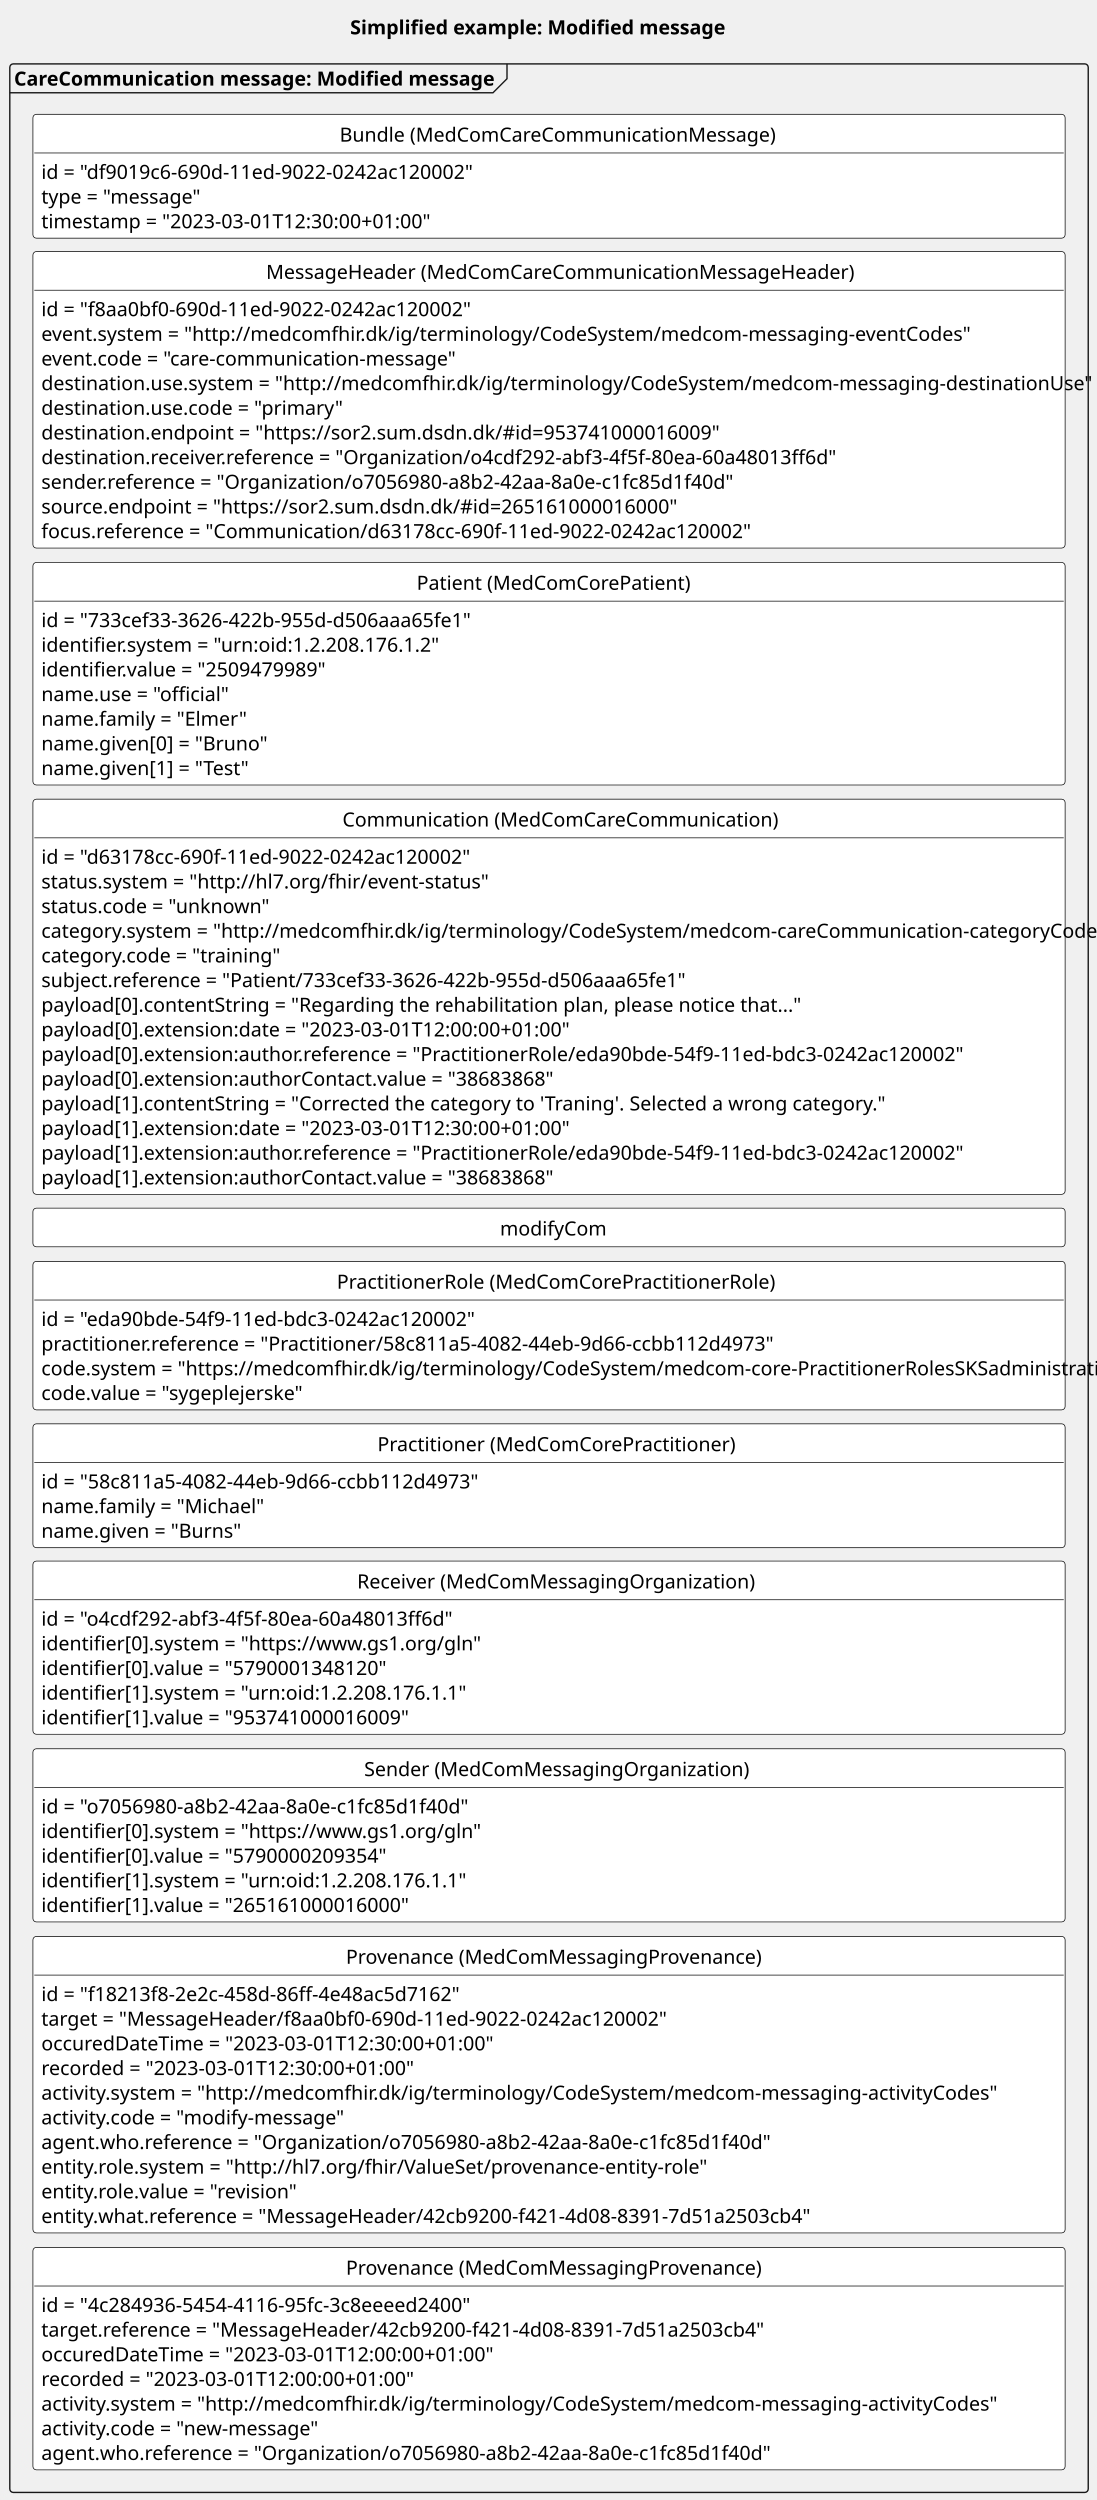
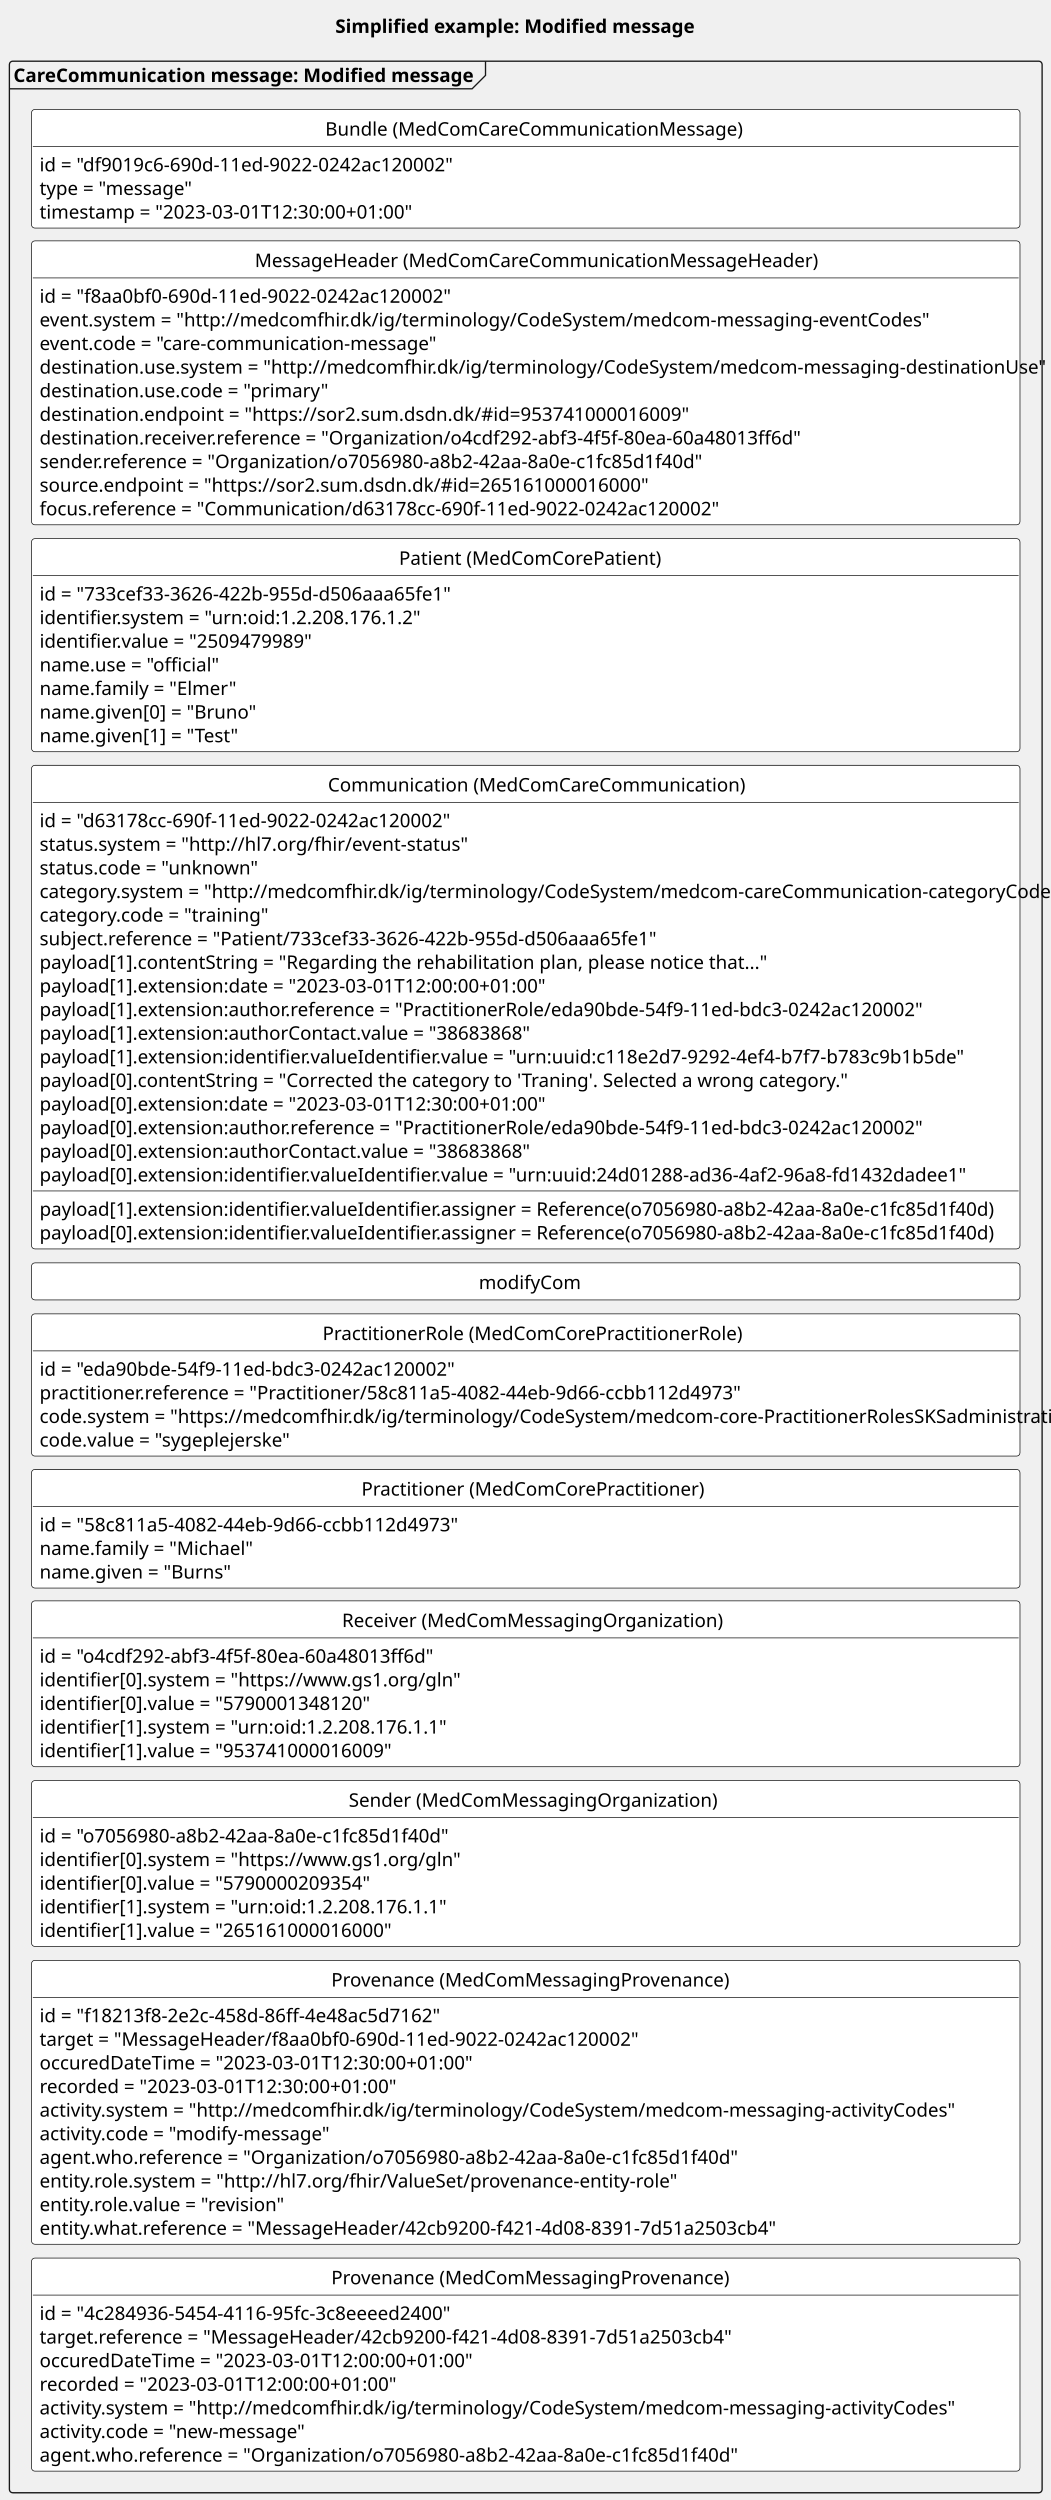
- <svg xmlns="http://www.w3.org/2000/svg" contentStyleType="text/css" height="1785px" preserveAspectRatio="none" style="width:783px;height:1785px;background:#FFFFFF;" version="1.1" viewBox="0 0 783 1785" width="783px" zoomAndPan="magnify">
+ <svg xmlns="http://www.w3.org/2000/svg" contentStyleType="text/css" height="1864px" preserveAspectRatio="none" style="width:783px;height:1864px;background:#FFFFFF;" version="1.1" viewBox="0 0 783 1864" width="783px" zoomAndPan="magnify">
  <defs />
  <g>
    <rect fill="none" height="27.609" id="_title" style="stroke:none;stroke-width:1.0;" width="279" x="245" y="5" />
    <text fill="#000000" font-family="sans-serif" font-size="14" font-weight="bold" lengthAdjust="spacing" textLength="269" x="250" y="24.533">Simplified example: Modified message</text>
    <g id="cluster_modify">
-       <rect fill="none" height="1734" rx="2.5" ry="2.5" style="stroke:#181818;stroke-width:1.0;" width="770" x="7" y="45.609" />
+       <rect fill="none" height="1813" rx="2.5" ry="2.5" style="stroke:#181818;stroke-width:1.0;" width="770" x="7" y="45.609" />
      <path d="M362,45.609 L362,56.219 L352,66.219 L7,66.219 " fill="none" style="stroke:#181818;stroke-width:1.0;" />
      <text fill="#000000" font-family="sans-serif" font-size="14" font-weight="bold" lengthAdjust="spacing" textLength="345" x="10" y="61.143">CareCommunication message: Modified message</text>
    </g>
    <g id="elem_modifyB">
      <rect codeLine="19" fill="#FFFFFF" height="88.438" id="modifyB" rx="2.5" ry="2.5" style="stroke:#000000;stroke-width:0.5;" width="737" x="23.5" y="81.609" />
      <text fill="#000000" font-family="sans-serif" font-size="14" lengthAdjust="spacing" textLength="299" x="242.5" y="101.143">Bundle (MedComCareCommunicationMessage)</text>
      <line style="stroke:#000000;stroke-width:0.5;" x1="24.5" x2="759.5" y1="109.219" y2="109.219" />
      <text fill="#000000" font-family="sans-serif" font-size="14" lengthAdjust="spacing" textLength="307" x="29.5" y="127.752">id = "df9019c6-690d-11ed-9022-0242ac120002"</text>
      <text fill="#000000" font-family="sans-serif" font-size="14" lengthAdjust="spacing" textLength="110" x="29.5" y="145.361">type = "message"</text>
      <text fill="#000000" font-family="sans-serif" font-size="14" lengthAdjust="spacing" textLength="273" x="29.5" y="162.971">timestamp = "2023-03-01T12:30:00+01:00"</text>
    </g>
    <g id="elem_modifyMH">
      <rect codeLine="24" fill="#FFFFFF" height="211.703" id="modifyMH" rx="2.5" ry="2.5" style="stroke:#000000;stroke-width:0.5;" width="737" x="23.5" y="179.609" />
      <text fill="#000000" font-family="sans-serif" font-size="14" lengthAdjust="spacing" textLength="404" x="190" y="199.143">MessageHeader (MedComCareCommunicationMessageHeader)</text>
      <line style="stroke:#000000;stroke-width:0.5;" x1="24.5" x2="759.5" y1="207.219" y2="207.219" />
      <text fill="#000000" font-family="sans-serif" font-size="14" lengthAdjust="spacing" textLength="304" x="29.5" y="225.752">id = "f8aa0bf0-690d-11ed-9022-0242ac120002"</text>
      <text fill="#000000" font-family="sans-serif" font-size="14" lengthAdjust="spacing" textLength="624" x="29.5" y="243.361">event.system = "http://medcomfhir.dk/ig/terminology/CodeSystem/medcom-messaging-eventCodes"</text>
      <text fill="#000000" font-family="sans-serif" font-size="14" lengthAdjust="spacing" textLength="285" x="29.5" y="260.971">event.code = "care-communication-message"</text>
      <text fill="#000000" font-family="sans-serif" font-size="14" lengthAdjust="spacing" textLength="702" x="29.5" y="278.58">destination.use.system = "http://medcomfhir.dk/ig/terminology/CodeSystem/medcom-messaging-destinationUse"</text>
      <text fill="#000000" font-family="sans-serif" font-size="14" lengthAdjust="spacing" textLength="204" x="29.5" y="296.19">destination.use.code = "primary"</text>
      <text fill="#000000" font-family="sans-serif" font-size="14" lengthAdjust="spacing" textLength="460" x="29.5" y="313.799">destination.endpoint = "https://sor2.sum.dsdn.dk/#id=953741000016009"</text>
      <text fill="#000000" font-family="sans-serif" font-size="14" lengthAdjust="spacing" textLength="550" x="29.5" y="331.408">destination.receiver.reference = "Organization/o4cdf292-abf3-4f5f-80ea-60a48013ff6d"</text>
      <text fill="#000000" font-family="sans-serif" font-size="14" lengthAdjust="spacing" textLength="485" x="29.5" y="349.018">sender.reference = "Organization/o7056980-a8b2-42aa-8a0e-c1fc85d1f40d"</text>
      <text fill="#000000" font-family="sans-serif" font-size="14" lengthAdjust="spacing" textLength="434" x="29.5" y="366.627">source.endpoint = "https://sor2.sum.dsdn.dk/#id=265161000016000"</text>
      <text fill="#000000" font-family="sans-serif" font-size="14" lengthAdjust="spacing" textLength="495" x="29.5" y="384.236">focus.reference = "Communication/d63178cc-690f-11ed-9022-0242ac120002"</text>
    </g>
    <g id="elem_modifyPT">
      <rect codeLine="36" fill="#FFFFFF" height="158.875" id="modifyPT" rx="2.5" ry="2.5" style="stroke:#000000;stroke-width:0.5;" width="737" x="23.5" y="401.609" />
      <text fill="#000000" font-family="sans-serif" font-size="14" lengthAdjust="spacing" textLength="189" x="297.5" y="421.143">Patient (MedComCorePatient)</text>
      <line style="stroke:#000000;stroke-width:0.5;" x1="24.5" x2="759.5" y1="429.219" y2="429.219" />
      <text fill="#000000" font-family="sans-serif" font-size="14" lengthAdjust="spacing" textLength="304" x="29.5" y="447.752">id = "733cef33-3626-422b-955d-d506aaa65fe1"</text>
      <text fill="#000000" font-family="sans-serif" font-size="14" lengthAdjust="spacing" textLength="276" x="29.5" y="465.361">identifier.system = "urn:oid:1.2.208.176.1.2"</text>
      <text fill="#000000" font-family="sans-serif" font-size="14" lengthAdjust="spacing" textLength="198" x="29.5" y="482.971">identifier.value = "2509479989"</text>
      <text fill="#000000" font-family="sans-serif" font-size="14" lengthAdjust="spacing" textLength="128" x="29.5" y="500.58">name.use = "official"</text>
      <text fill="#000000" font-family="sans-serif" font-size="14" lengthAdjust="spacing" textLength="137" x="29.5" y="518.189">name.family = "Elmer"</text>
      <text fill="#000000" font-family="sans-serif" font-size="14" lengthAdjust="spacing" textLength="153" x="29.5" y="535.799">name.given[0] = "Bruno"</text>
      <text fill="#000000" font-family="sans-serif" font-size="14" lengthAdjust="spacing" textLength="143" x="29.5" y="553.408">name.given[1] = "Test"</text>
    </g>
    <g id="elem_newCom">
-       <rect codeLine="45" fill="#FFFFFF" height="282.141" id="newCom" rx="2.5" ry="2.5" style="stroke:#000000;stroke-width:0.5;" width="737" x="23.5" y="570.609" />
+       <rect codeLine="45" fill="#FFFFFF" height="360.578" id="newCom" rx="2.5" ry="2.5" style="stroke:#000000;stroke-width:0.5;" width="737" x="23.5" y="570.609" />
      <text fill="#000000" font-family="sans-serif" font-size="14" lengthAdjust="spacing" textLength="295" x="244.5" y="590.143">Communication (MedComCareCommunication)</text>
      <line style="stroke:#000000;stroke-width:0.5;" x1="24.5" x2="759.5" y1="598.219" y2="598.219" />
      <text fill="#000000" font-family="sans-serif" font-size="14" lengthAdjust="spacing" textLength="306" x="29.5" y="616.752">id = "d63178cc-690f-11ed-9022-0242ac120002"</text>
      <text fill="#000000" font-family="sans-serif" font-size="14" lengthAdjust="spacing" textLength="298" x="29.5" y="634.361">status.system = "http://hl7.org/fhir/event-status"</text>
      <text fill="#000000" font-family="sans-serif" font-size="14" lengthAdjust="spacing" textLength="155" x="29.5" y="651.971">status.code = "unknown"</text>
      <text fill="#000000" font-family="sans-serif" font-size="14" lengthAdjust="spacing" textLength="721" x="29.5" y="669.58">category.system = "http://medcomfhir.dk/ig/terminology/CodeSystem/medcom-careCommunication-categoryCodes"</text>
      <text fill="#000000" font-family="sans-serif" font-size="14" lengthAdjust="spacing" textLength="163" x="29.5" y="687.189">category.code = "training"</text>
      <text fill="#000000" font-family="sans-serif" font-size="14" lengthAdjust="spacing" textLength="451" x="29.5" y="704.799">subject.reference = "Patient/733cef33-3626-422b-955d-d506aaa65fe1"</text>
-       <text fill="#000000" font-family="sans-serif" font-size="14" lengthAdjust="spacing" textLength="518" x="29.5" y="722.408">payload[0].contentString = "Regarding the rehabilitation plan, please notice that..."</text>
-       <text fill="#000000" font-family="sans-serif" font-size="14" lengthAdjust="spacing" textLength="371" x="29.5" y="740.018">payload[0].extension:date = "2023-03-01T12:00:00+01:00"</text>
-       <text fill="#000000" font-family="sans-serif" font-size="14" lengthAdjust="spacing" textLength="641" x="29.5" y="757.627">payload[0].extension:author.reference = "PractitionerRole/eda90bde-54f9-11ed-bdc3-0242ac120002"</text>
-       <text fill="#000000" font-family="sans-serif" font-size="14" lengthAdjust="spacing" textLength="352" x="29.5" y="775.236">payload[0].extension:authorContact.value = "38683868"</text>
-       <text fill="#000000" font-family="sans-serif" font-size="14" lengthAdjust="spacing" textLength="581" x="29.5" y="792.846">payload[1].contentString = "Corrected the category to 'Traning'. Selected a wrong category."</text>
-       <text fill="#000000" font-family="sans-serif" font-size="14" lengthAdjust="spacing" textLength="371" x="29.5" y="810.455">payload[1].extension:date = "2023-03-01T12:30:00+01:00"</text>
-       <text fill="#000000" font-family="sans-serif" font-size="14" lengthAdjust="spacing" textLength="641" x="29.5" y="828.064">payload[1].extension:author.reference = "PractitionerRole/eda90bde-54f9-11ed-bdc3-0242ac120002"</text>
-       <text fill="#000000" font-family="sans-serif" font-size="14" lengthAdjust="spacing" textLength="352" x="29.5" y="845.674">payload[1].extension:authorContact.value = "38683868"</text>
+       <text fill="#000000" font-family="sans-serif" font-size="14" lengthAdjust="spacing" textLength="518" x="29.5" y="722.408">payload[1].contentString = "Regarding the rehabilitation plan, please notice that..."</text>
+       <text fill="#000000" font-family="sans-serif" font-size="14" lengthAdjust="spacing" textLength="371" x="29.5" y="740.018">payload[1].extension:date = "2023-03-01T12:00:00+01:00"</text>
+       <text fill="#000000" font-family="sans-serif" font-size="14" lengthAdjust="spacing" textLength="641" x="29.5" y="757.627">payload[1].extension:author.reference = "PractitionerRole/eda90bde-54f9-11ed-bdc3-0242ac120002"</text>
+       <text fill="#000000" font-family="sans-serif" font-size="14" lengthAdjust="spacing" textLength="352" x="29.5" y="775.236">payload[1].extension:authorContact.value = "38683868"</text>
+       <text fill="#000000" font-family="sans-serif" font-size="14" lengthAdjust="spacing" textLength="666" x="29.5" y="792.846">payload[1].extension:identifier.valueIdentifier.value = "urn:uuid:c118e2d7-9292-4ef4-b7f7-b783c9b1b5de"</text>
+       <text fill="#000000" font-family="sans-serif" font-size="14" lengthAdjust="spacing" textLength="581" x="29.5" y="810.455">payload[0].contentString = "Corrected the category to 'Traning'. Selected a wrong category."</text>
+       <text fill="#000000" font-family="sans-serif" font-size="14" lengthAdjust="spacing" textLength="371" x="29.5" y="828.064">payload[0].extension:date = "2023-03-01T12:30:00+01:00"</text>
+       <text fill="#000000" font-family="sans-serif" font-size="14" lengthAdjust="spacing" textLength="641" x="29.5" y="845.674">payload[0].extension:author.reference = "PractitionerRole/eda90bde-54f9-11ed-bdc3-0242ac120002"</text>
+       <text fill="#000000" font-family="sans-serif" font-size="14" lengthAdjust="spacing" textLength="352" x="29.5" y="863.283">payload[0].extension:authorContact.value = "38683868"</text>
+       <text fill="#000000" font-family="sans-serif" font-size="14" lengthAdjust="spacing" textLength="668" x="29.5" y="880.893">payload[0].extension:identifier.valueIdentifier.value = "urn:uuid:24d01288-ad36-4af2-96a8-fd1432dadee1"</text>
+       <line style="stroke:#000000;stroke-width:0.5;" x1="24.5" x2="759.5" y1="887.969" y2="887.969" />
+       <text fill="#000000" font-family="sans-serif" font-size="14" lengthAdjust="spacing" textLength="696" x="29.5" y="906.502">payload[1].extension:identifier.valueIdentifier.assigner = Reference(o7056980-a8b2-42aa-8a0e-c1fc85d1f40d)</text>
+       <text fill="#000000" font-family="sans-serif" font-size="14" lengthAdjust="spacing" textLength="696" x="29.5" y="924.111">payload[0].extension:identifier.valueIdentifier.assigner = Reference(o7056980-a8b2-42aa-8a0e-c1fc85d1f40d)</text>
    </g>
    <g id="elem_modifyPracR">
-       <rect codeLine="61" fill="#FFFFFF" height="106.047" id="modifyPracR" rx="2.5" ry="2.5" style="stroke:#000000;stroke-width:0.5;" width="737" x="23.5" y="900.609" />
-       <text fill="#000000" font-family="sans-serif" font-size="14" lengthAdjust="spacing" textLength="303" x="240.5" y="920.143">PractitionerRole (MedComCorePractitionerRole)</text>
-       <line style="stroke:#000000;stroke-width:0.5;" x1="24.5" x2="759.5" y1="928.219" y2="928.219" />
-       <text fill="#000000" font-family="sans-serif" font-size="14" lengthAdjust="spacing" textLength="307" x="29.5" y="946.752">id = "eda90bde-54f9-11ed-bdc3-0242ac120002"</text>
-       <text fill="#000000" font-family="sans-serif" font-size="14" lengthAdjust="spacing" textLength="511" x="29.5" y="964.361">practitioner.reference = "Practitioner/58c811a5-4082-44eb-9d66-ccbb112d4973"</text>
-       <text fill="#000000" font-family="sans-serif" font-size="14" lengthAdjust="spacing" textLength="725" x="29.5" y="981.971">code.system = "https://medcomfhir.dk/ig/terminology/CodeSystem/medcom-core-PractitionerRolesSKSadministrativ"</text>
-       <text fill="#000000" font-family="sans-serif" font-size="14" lengthAdjust="spacing" textLength="182" x="29.5" y="999.58">code.value = "sygeplejerske"</text>
+       <rect codeLine="65" fill="#FFFFFF" height="106.047" id="modifyPracR" rx="2.5" ry="2.5" style="stroke:#000000;stroke-width:0.5;" width="737" x="23.5" y="979.609" />
+       <text fill="#000000" font-family="sans-serif" font-size="14" lengthAdjust="spacing" textLength="303" x="240.5" y="999.143">PractitionerRole (MedComCorePractitionerRole)</text>
+       <line style="stroke:#000000;stroke-width:0.5;" x1="24.5" x2="759.5" y1="1007.219" y2="1007.219" />
+       <text fill="#000000" font-family="sans-serif" font-size="14" lengthAdjust="spacing" textLength="307" x="29.5" y="1025.752">id = "eda90bde-54f9-11ed-bdc3-0242ac120002"</text>
+       <text fill="#000000" font-family="sans-serif" font-size="14" lengthAdjust="spacing" textLength="511" x="29.5" y="1043.361">practitioner.reference = "Practitioner/58c811a5-4082-44eb-9d66-ccbb112d4973"</text>
+       <text fill="#000000" font-family="sans-serif" font-size="14" lengthAdjust="spacing" textLength="725" x="29.5" y="1060.971">code.system = "https://medcomfhir.dk/ig/terminology/CodeSystem/medcom-core-PractitionerRolesSKSadministrativ"</text>
+       <text fill="#000000" font-family="sans-serif" font-size="14" lengthAdjust="spacing" textLength="182" x="29.5" y="1078.58">code.value = "sygeplejerske"</text>
    </g>
    <g id="elem_modifyPrac">
-       <rect codeLine="67" fill="#FFFFFF" height="88.438" id="modifyPrac" rx="2.5" ry="2.5" style="stroke:#000000;stroke-width:0.5;" width="737" x="23.5" y="1016.609" />
-       <text fill="#000000" font-family="sans-serif" font-size="14" lengthAdjust="spacing" textLength="245" x="269.5" y="1036.143">Practitioner (MedComCorePractitioner)</text>
-       <line style="stroke:#000000;stroke-width:0.5;" x1="24.5" x2="759.5" y1="1044.219" y2="1044.219" />
-       <text fill="#000000" font-family="sans-serif" font-size="14" lengthAdjust="spacing" textLength="310" x="29.5" y="1062.752">id = "58c811a5-4082-44eb-9d66-ccbb112d4973"</text>
-       <text fill="#000000" font-family="sans-serif" font-size="14" lengthAdjust="spacing" textLength="149" x="29.5" y="1080.361">name.family = "Michael"</text>
-       <text fill="#000000" font-family="sans-serif" font-size="14" lengthAdjust="spacing" textLength="136" x="29.5" y="1097.971">name.given = "Burns"</text>
+       <rect codeLine="71" fill="#FFFFFF" height="88.438" id="modifyPrac" rx="2.5" ry="2.5" style="stroke:#000000;stroke-width:0.5;" width="737" x="23.5" y="1095.609" />
+       <text fill="#000000" font-family="sans-serif" font-size="14" lengthAdjust="spacing" textLength="245" x="269.5" y="1115.143">Practitioner (MedComCorePractitioner)</text>
+       <line style="stroke:#000000;stroke-width:0.5;" x1="24.5" x2="759.5" y1="1123.219" y2="1123.219" />
+       <text fill="#000000" font-family="sans-serif" font-size="14" lengthAdjust="spacing" textLength="310" x="29.5" y="1141.752">id = "58c811a5-4082-44eb-9d66-ccbb112d4973"</text>
+       <text fill="#000000" font-family="sans-serif" font-size="14" lengthAdjust="spacing" textLength="149" x="29.5" y="1159.361">name.family = "Michael"</text>
+       <text fill="#000000" font-family="sans-serif" font-size="14" lengthAdjust="spacing" textLength="136" x="29.5" y="1176.971">name.given = "Burns"</text>
    </g>
    <g id="elem_modifyROrg">
-       <rect codeLine="72" fill="#FFFFFF" height="123.656" id="modifyROrg" rx="2.5" ry="2.5" style="stroke:#000000;stroke-width:0.5;" width="737" x="23.5" y="1114.609" />
-       <text fill="#000000" font-family="sans-serif" font-size="14" lengthAdjust="spacing" textLength="274" x="255" y="1134.143">Receiver (MedComMessagingOrganization)</text>
-       <line style="stroke:#000000;stroke-width:0.5;" x1="24.5" x2="759.5" y1="1142.219" y2="1142.219" />
-       <text fill="#000000" font-family="sans-serif" font-size="14" lengthAdjust="spacing" textLength="288" x="29.5" y="1160.752">id = "o4cdf292-abf3-4f5f-80ea-60a48013ff6d"</text>
-       <text fill="#000000" font-family="sans-serif" font-size="14" lengthAdjust="spacing" textLength="289" x="29.5" y="1178.361">identifier[0].system = "https://www.gs1.org/gln"</text>
-       <text fill="#000000" font-family="sans-serif" font-size="14" lengthAdjust="spacing" textLength="238" x="29.5" y="1195.971">identifier[0].value = "5790001348120"</text>
-       <text fill="#000000" font-family="sans-serif" font-size="14" lengthAdjust="spacing" textLength="292" x="29.5" y="1213.58">identifier[1].system = "urn:oid:1.2.208.176.1.1"</text>
-       <text fill="#000000" font-family="sans-serif" font-size="14" lengthAdjust="spacing" textLength="254" x="29.5" y="1231.189">identifier[1].value = "953741000016009"</text>
+       <rect codeLine="76" fill="#FFFFFF" height="123.656" id="modifyROrg" rx="2.5" ry="2.5" style="stroke:#000000;stroke-width:0.5;" width="737" x="23.5" y="1193.609" />
+       <text fill="#000000" font-family="sans-serif" font-size="14" lengthAdjust="spacing" textLength="274" x="255" y="1213.143">Receiver (MedComMessagingOrganization)</text>
+       <line style="stroke:#000000;stroke-width:0.5;" x1="24.5" x2="759.5" y1="1221.219" y2="1221.219" />
+       <text fill="#000000" font-family="sans-serif" font-size="14" lengthAdjust="spacing" textLength="288" x="29.5" y="1239.752">id = "o4cdf292-abf3-4f5f-80ea-60a48013ff6d"</text>
+       <text fill="#000000" font-family="sans-serif" font-size="14" lengthAdjust="spacing" textLength="289" x="29.5" y="1257.361">identifier[0].system = "https://www.gs1.org/gln"</text>
+       <text fill="#000000" font-family="sans-serif" font-size="14" lengthAdjust="spacing" textLength="238" x="29.5" y="1274.971">identifier[0].value = "5790001348120"</text>
+       <text fill="#000000" font-family="sans-serif" font-size="14" lengthAdjust="spacing" textLength="292" x="29.5" y="1292.58">identifier[1].system = "urn:oid:1.2.208.176.1.1"</text>
+       <text fill="#000000" font-family="sans-serif" font-size="14" lengthAdjust="spacing" textLength="254" x="29.5" y="1310.189">identifier[1].value = "953741000016009"</text>
    </g>
    <g id="elem_modifySOrg">
-       <rect codeLine="79" fill="#FFFFFF" height="123.656" id="modifySOrg" rx="2.5" ry="2.5" style="stroke:#000000;stroke-width:0.5;" width="737" x="23.5" y="1248.609" />
-       <text fill="#000000" font-family="sans-serif" font-size="14" lengthAdjust="spacing" textLength="264" x="260" y="1268.143">Sender (MedComMessagingOrganization)</text>
-       <line style="stroke:#000000;stroke-width:0.5;" x1="24.5" x2="759.5" y1="1276.219" y2="1276.219" />
-       <text fill="#000000" font-family="sans-serif" font-size="14" lengthAdjust="spacing" textLength="303" x="29.5" y="1294.752">id = "o7056980-a8b2-42aa-8a0e-c1fc85d1f40d"</text>
-       <text fill="#000000" font-family="sans-serif" font-size="14" lengthAdjust="spacing" textLength="289" x="29.5" y="1312.361">identifier[0].system = "https://www.gs1.org/gln"</text>
-       <text fill="#000000" font-family="sans-serif" font-size="14" lengthAdjust="spacing" textLength="238" x="29.5" y="1329.971">identifier[0].value = "5790000209354"</text>
-       <text fill="#000000" font-family="sans-serif" font-size="14" lengthAdjust="spacing" textLength="292" x="29.5" y="1347.58">identifier[1].system = "urn:oid:1.2.208.176.1.1"</text>
-       <text fill="#000000" font-family="sans-serif" font-size="14" lengthAdjust="spacing" textLength="254" x="29.5" y="1365.189">identifier[1].value = "265161000016000"</text>
+       <rect codeLine="83" fill="#FFFFFF" height="123.656" id="modifySOrg" rx="2.5" ry="2.5" style="stroke:#000000;stroke-width:0.5;" width="737" x="23.5" y="1327.609" />
+       <text fill="#000000" font-family="sans-serif" font-size="14" lengthAdjust="spacing" textLength="264" x="260" y="1347.143">Sender (MedComMessagingOrganization)</text>
+       <line style="stroke:#000000;stroke-width:0.5;" x1="24.5" x2="759.5" y1="1355.219" y2="1355.219" />
+       <text fill="#000000" font-family="sans-serif" font-size="14" lengthAdjust="spacing" textLength="303" x="29.5" y="1373.752">id = "o7056980-a8b2-42aa-8a0e-c1fc85d1f40d"</text>
+       <text fill="#000000" font-family="sans-serif" font-size="14" lengthAdjust="spacing" textLength="289" x="29.5" y="1391.361">identifier[0].system = "https://www.gs1.org/gln"</text>
+       <text fill="#000000" font-family="sans-serif" font-size="14" lengthAdjust="spacing" textLength="238" x="29.5" y="1408.971">identifier[0].value = "5790000209354"</text>
+       <text fill="#000000" font-family="sans-serif" font-size="14" lengthAdjust="spacing" textLength="292" x="29.5" y="1426.58">identifier[1].system = "urn:oid:1.2.208.176.1.1"</text>
+       <text fill="#000000" font-family="sans-serif" font-size="14" lengthAdjust="spacing" textLength="254" x="29.5" y="1444.189">identifier[1].value = "265161000016000"</text>
    </g>
    <g id="elem_modifyPRO">
-       <rect codeLine="86" fill="#FFFFFF" height="211.703" id="modifyPRO" rx="2.5" ry="2.5" style="stroke:#000000;stroke-width:0.5;" width="737" x="23.5" y="1382.609" />
-       <text fill="#000000" font-family="sans-serif" font-size="14" lengthAdjust="spacing" textLength="290" x="247" y="1402.143">Provenance (MedComMessagingProvenance)</text>
-       <line style="stroke:#000000;stroke-width:0.5;" x1="24.5" x2="759.5" y1="1410.219" y2="1410.219" />
-       <text fill="#000000" font-family="sans-serif" font-size="14" lengthAdjust="spacing" textLength="295" x="29.5" y="1428.752">id = "f18213f8-2e2c-458d-86ff-4e48ac5d7162"</text>
-       <text fill="#000000" font-family="sans-serif" font-size="14" lengthAdjust="spacing" textLength="437" x="29.5" y="1446.361">target = "MessageHeader/f8aa0bf0-690d-11ed-9022-0242ac120002"</text>
-       <text fill="#000000" font-family="sans-serif" font-size="14" lengthAdjust="spacing" textLength="321" x="29.5" y="1463.971">occuredDateTime = "2023-03-01T12:30:00+01:00"</text>
-       <text fill="#000000" font-family="sans-serif" font-size="14" lengthAdjust="spacing" textLength="266" x="29.5" y="1481.58">recorded = "2023-03-01T12:30:00+01:00"</text>
-       <text fill="#000000" font-family="sans-serif" font-size="14" lengthAdjust="spacing" textLength="640" x="29.5" y="1499.189">activity.system = "http://medcomfhir.dk/ig/terminology/CodeSystem/medcom-messaging-activityCodes"</text>
-       <text fill="#000000" font-family="sans-serif" font-size="14" lengthAdjust="spacing" textLength="207" x="29.5" y="1516.799">activity.code = "modify-message"</text>
-       <text fill="#000000" font-family="sans-serif" font-size="14" lengthAdjust="spacing" textLength="506" x="29.5" y="1534.408">agent.who.reference = "Organization/o7056980-a8b2-42aa-8a0e-c1fc85d1f40d"</text>
-       <text fill="#000000" font-family="sans-serif" font-size="14" lengthAdjust="spacing" textLength="448" x="29.5" y="1552.018">entity.role.system = "http://hl7.org/fhir/ValueSet/provenance-entity-role"</text>
-       <text fill="#000000" font-family="sans-serif" font-size="14" lengthAdjust="spacing" textLength="175" x="29.5" y="1569.627">entity.role.value = "revision"</text>
-       <text fill="#000000" font-family="sans-serif" font-size="14" lengthAdjust="spacing" textLength="535" x="29.5" y="1587.236">entity.what.reference = "MessageHeader/42cb9200-f421-4d08-8391-7d51a2503cb4"</text>
+       <rect codeLine="90" fill="#FFFFFF" height="211.703" id="modifyPRO" rx="2.5" ry="2.5" style="stroke:#000000;stroke-width:0.5;" width="737" x="23.5" y="1461.609" />
+       <text fill="#000000" font-family="sans-serif" font-size="14" lengthAdjust="spacing" textLength="290" x="247" y="1481.143">Provenance (MedComMessagingProvenance)</text>
+       <line style="stroke:#000000;stroke-width:0.5;" x1="24.5" x2="759.5" y1="1489.219" y2="1489.219" />
+       <text fill="#000000" font-family="sans-serif" font-size="14" lengthAdjust="spacing" textLength="295" x="29.5" y="1507.752">id = "f18213f8-2e2c-458d-86ff-4e48ac5d7162"</text>
+       <text fill="#000000" font-family="sans-serif" font-size="14" lengthAdjust="spacing" textLength="437" x="29.5" y="1525.361">target = "MessageHeader/f8aa0bf0-690d-11ed-9022-0242ac120002"</text>
+       <text fill="#000000" font-family="sans-serif" font-size="14" lengthAdjust="spacing" textLength="321" x="29.5" y="1542.971">occuredDateTime = "2023-03-01T12:30:00+01:00"</text>
+       <text fill="#000000" font-family="sans-serif" font-size="14" lengthAdjust="spacing" textLength="266" x="29.5" y="1560.58">recorded = "2023-03-01T12:30:00+01:00"</text>
+       <text fill="#000000" font-family="sans-serif" font-size="14" lengthAdjust="spacing" textLength="640" x="29.5" y="1578.189">activity.system = "http://medcomfhir.dk/ig/terminology/CodeSystem/medcom-messaging-activityCodes"</text>
+       <text fill="#000000" font-family="sans-serif" font-size="14" lengthAdjust="spacing" textLength="207" x="29.5" y="1595.799">activity.code = "modify-message"</text>
+       <text fill="#000000" font-family="sans-serif" font-size="14" lengthAdjust="spacing" textLength="506" x="29.5" y="1613.408">agent.who.reference = "Organization/o7056980-a8b2-42aa-8a0e-c1fc85d1f40d"</text>
+       <text fill="#000000" font-family="sans-serif" font-size="14" lengthAdjust="spacing" textLength="448" x="29.5" y="1631.018">entity.role.system = "http://hl7.org/fhir/ValueSet/provenance-entity-role"</text>
+       <text fill="#000000" font-family="sans-serif" font-size="14" lengthAdjust="spacing" textLength="175" x="29.5" y="1648.627">entity.role.value = "revision"</text>
+       <text fill="#000000" font-family="sans-serif" font-size="14" lengthAdjust="spacing" textLength="535" x="29.5" y="1666.236">entity.what.reference = "MessageHeader/42cb9200-f421-4d08-8391-7d51a2503cb4"</text>
    </g>
    <g id="elem_newPRO">
-       <rect codeLine="98" fill="#FFFFFF" height="158.875" id="newPRO" rx="2.5" ry="2.5" style="stroke:#000000;stroke-width:0.5;" width="737" x="23.5" y="1604.609" />
-       <text fill="#000000" font-family="sans-serif" font-size="14" lengthAdjust="spacing" textLength="290" x="247" y="1624.143">Provenance (MedComMessagingProvenance)</text>
-       <line style="stroke:#000000;stroke-width:0.5;" x1="24.5" x2="759.5" y1="1632.219" y2="1632.219" />
-       <text fill="#000000" font-family="sans-serif" font-size="14" lengthAdjust="spacing" textLength="306" x="29.5" y="1650.752">id = "4c284936-5454-4116-95fc-3c8eeeed2400"</text>
-       <text fill="#000000" font-family="sans-serif" font-size="14" lengthAdjust="spacing" textLength="505" x="29.5" y="1668.361">target.reference = "MessageHeader/42cb9200-f421-4d08-8391-7d51a2503cb4"</text>
-       <text fill="#000000" font-family="sans-serif" font-size="14" lengthAdjust="spacing" textLength="321" x="29.5" y="1685.971">occuredDateTime = "2023-03-01T12:00:00+01:00"</text>
-       <text fill="#000000" font-family="sans-serif" font-size="14" lengthAdjust="spacing" textLength="266" x="29.5" y="1703.58">recorded = "2023-03-01T12:00:00+01:00"</text>
-       <text fill="#000000" font-family="sans-serif" font-size="14" lengthAdjust="spacing" textLength="640" x="29.5" y="1721.189">activity.system = "http://medcomfhir.dk/ig/terminology/CodeSystem/medcom-messaging-activityCodes"</text>
-       <text fill="#000000" font-family="sans-serif" font-size="14" lengthAdjust="spacing" textLength="191" x="29.5" y="1738.799">activity.code = "new-message"</text>
-       <text fill="#000000" font-family="sans-serif" font-size="14" lengthAdjust="spacing" textLength="506" x="29.5" y="1756.408">agent.who.reference = "Organization/o7056980-a8b2-42aa-8a0e-c1fc85d1f40d"</text>
+       <rect codeLine="102" fill="#FFFFFF" height="158.875" id="newPRO" rx="2.5" ry="2.5" style="stroke:#000000;stroke-width:0.5;" width="737" x="23.5" y="1683.609" />
+       <text fill="#000000" font-family="sans-serif" font-size="14" lengthAdjust="spacing" textLength="290" x="247" y="1703.143">Provenance (MedComMessagingProvenance)</text>
+       <line style="stroke:#000000;stroke-width:0.5;" x1="24.5" x2="759.5" y1="1711.219" y2="1711.219" />
+       <text fill="#000000" font-family="sans-serif" font-size="14" lengthAdjust="spacing" textLength="306" x="29.5" y="1729.752">id = "4c284936-5454-4116-95fc-3c8eeeed2400"</text>
+       <text fill="#000000" font-family="sans-serif" font-size="14" lengthAdjust="spacing" textLength="505" x="29.5" y="1747.361">target.reference = "MessageHeader/42cb9200-f421-4d08-8391-7d51a2503cb4"</text>
+       <text fill="#000000" font-family="sans-serif" font-size="14" lengthAdjust="spacing" textLength="321" x="29.5" y="1764.971">occuredDateTime = "2023-03-01T12:00:00+01:00"</text>
+       <text fill="#000000" font-family="sans-serif" font-size="14" lengthAdjust="spacing" textLength="266" x="29.5" y="1782.58">recorded = "2023-03-01T12:00:00+01:00"</text>
+       <text fill="#000000" font-family="sans-serif" font-size="14" lengthAdjust="spacing" textLength="640" x="29.5" y="1800.189">activity.system = "http://medcomfhir.dk/ig/terminology/CodeSystem/medcom-messaging-activityCodes"</text>
+       <text fill="#000000" font-family="sans-serif" font-size="14" lengthAdjust="spacing" textLength="191" x="29.5" y="1817.799">activity.code = "new-message"</text>
+       <text fill="#000000" font-family="sans-serif" font-size="14" lengthAdjust="spacing" textLength="506" x="29.5" y="1835.408">agent.who.reference = "Organization/o7056980-a8b2-42aa-8a0e-c1fc85d1f40d"</text>
    </g>
    <g id="elem_modifyCom">
-       <rect fill="#FFFFFF" height="27.609" id="modifyCom" rx="2.5" ry="2.5" style="stroke:#000000;stroke-width:0.5;" width="737" x="23.5" y="862.609" />
-       <text fill="#000000" font-family="sans-serif" font-size="14" lengthAdjust="spacing" textLength="70" x="357" y="882.143">modifyCom</text>
+       <rect fill="#FFFFFF" height="27.609" id="modifyCom" rx="2.5" ry="2.5" style="stroke:#000000;stroke-width:0.5;" width="737" x="23.5" y="941.609" />
+       <text fill="#000000" font-family="sans-serif" font-size="14" lengthAdjust="spacing" textLength="70" x="357" y="961.143">modifyCom</text>
    </g>
  </g>
</svg>
